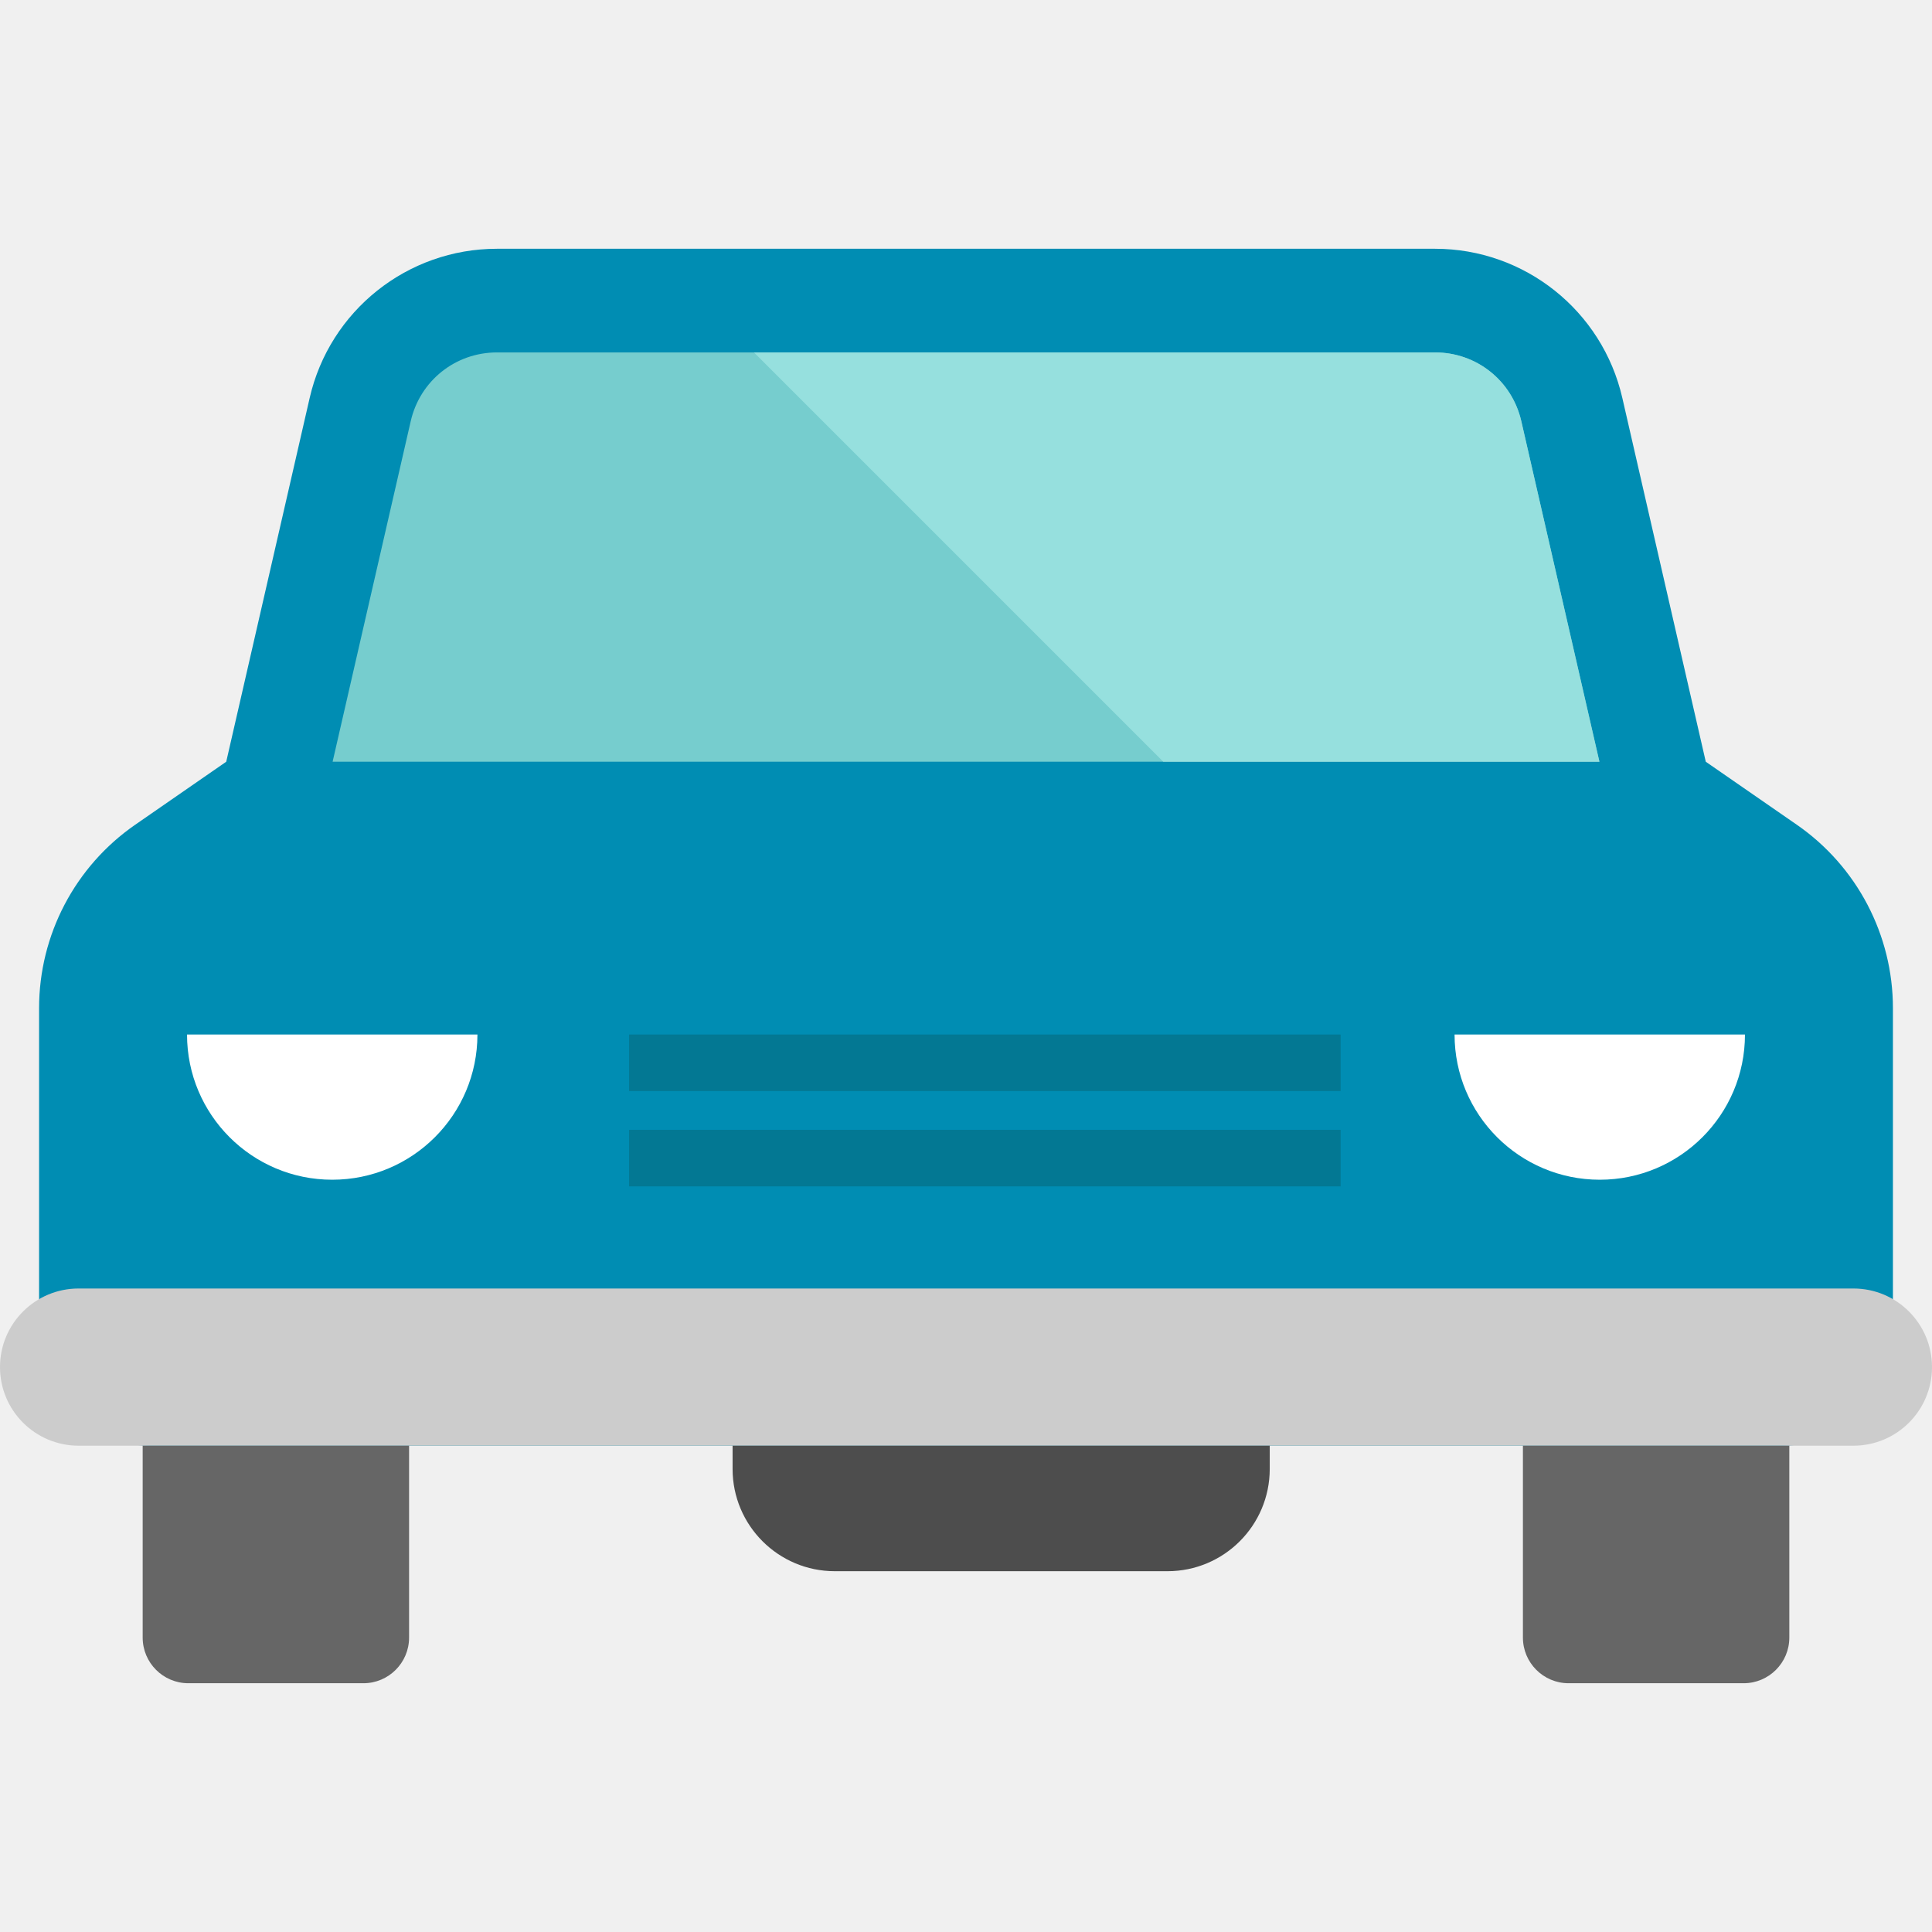
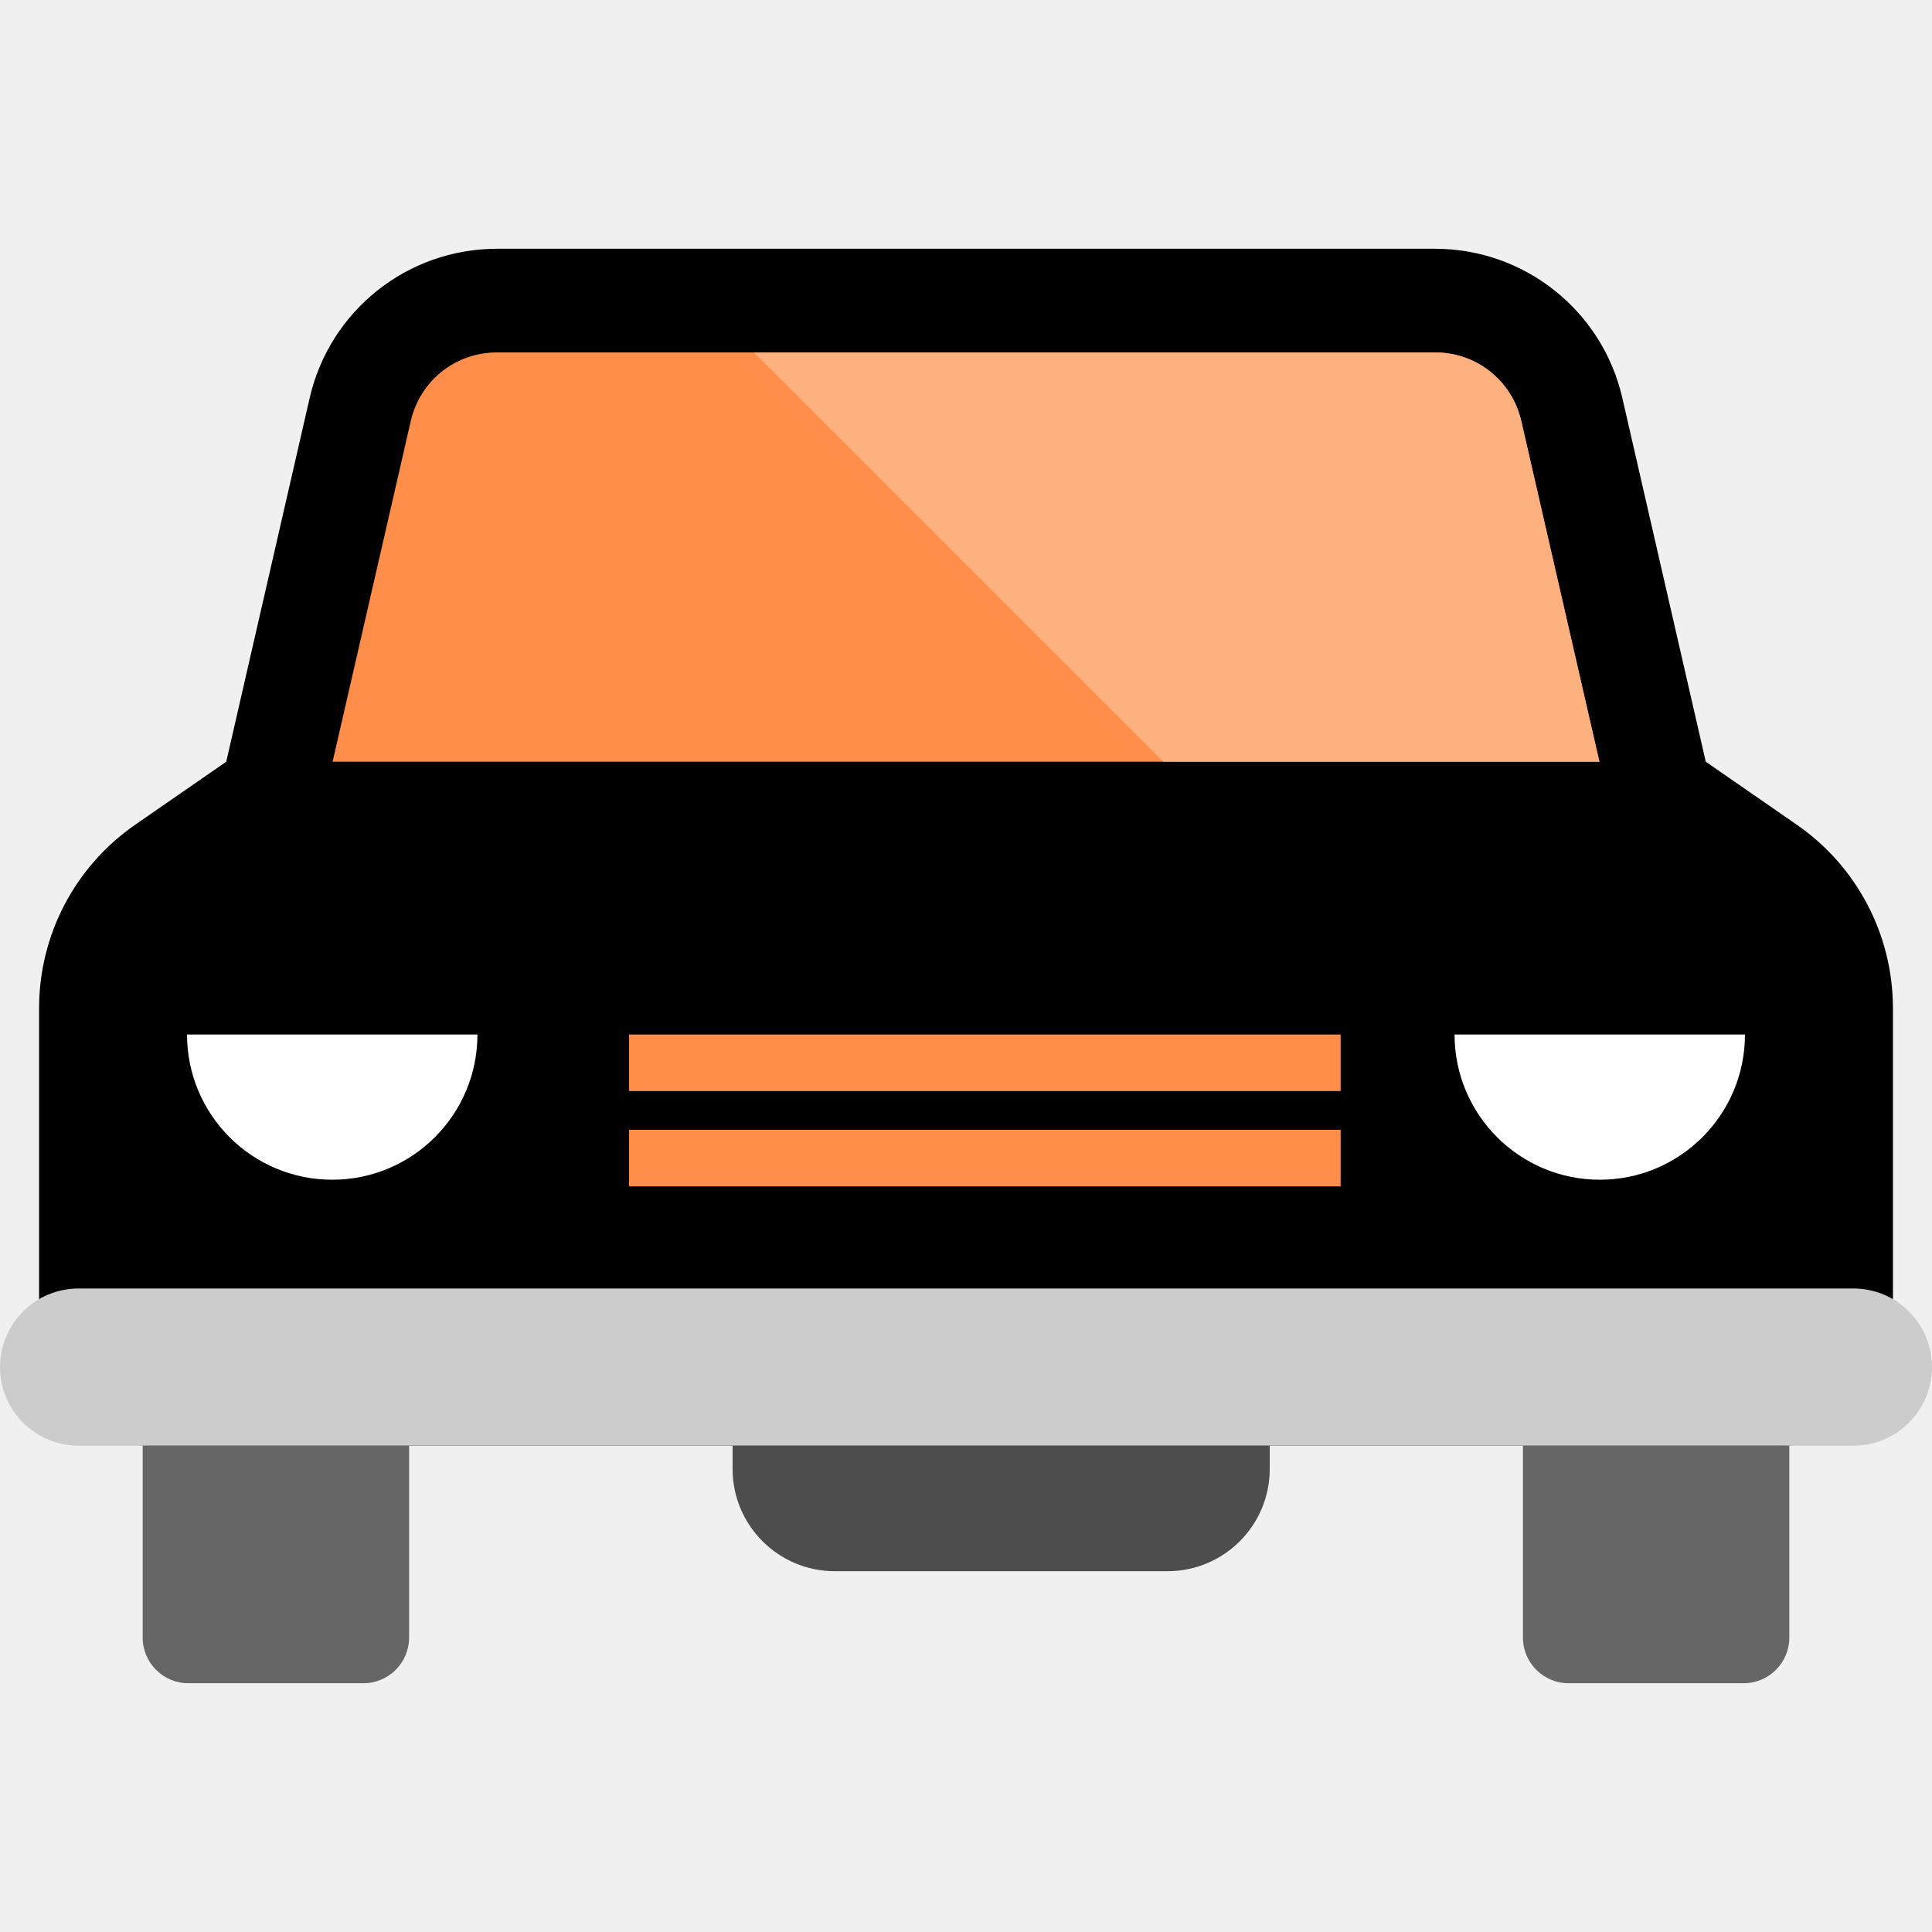
- <svg xmlns="http://www.w3.org/2000/svg" version="1.1" id="Layer_1" x="0px" y="0px" viewBox="0 0 410.006 410.006" style="enable-background:new 0 0 410.006 410.006;" xml:space="preserve">
+ <svg xmlns="http://www.w3.org/2000/svg" version="1.1" id="Layer_1" x="0px" y="0px" viewBox="0 0 410.006 410.006" style="enable-background:new 0 0 410.006 410.006;" xml:space="preserve" width="512px" height="512px" class="">
  <g>
-     <path style="fill:#008DB3;" d="M381.311,175.02l-19.314-13.367l-17.71-77.204c-4.249-18.525-20.734-31.657-39.741-31.657H105.46   c-19.006,0-35.491,13.132-39.741,31.657L48.01,161.654l-19.314,13.367c-12.778,8.843-20.403,23.394-20.403,38.933v69.482   c0,12.905,10.462,23.367,23.367,23.367h346.687c12.905,0,23.367-10.462,23.367-23.367v-69.482   C401.714,198.414,394.089,183.863,381.311,175.02z" />
-     <path style="fill:#76CDCE;" d="M339.426,161.651H70.586l16.58-72.28c1.97-8.58,9.49-14.58,18.3-14.58h199.08   c8.81,0,16.33,6,18.3,14.58L339.426,161.651z" />
    <g>
+       <path style="fill:#000000" d="M381.311,175.02l-19.314-13.367l-17.71-77.204c-4.249-18.525-20.734-31.657-39.741-31.657H105.46   c-19.006,0-35.491,13.132-39.741,31.657L48.01,161.654l-19.314,13.367c-12.778,8.843-20.403,23.394-20.403,38.933v69.482   c0,12.905,10.462,23.367,23.367,23.367h346.687c12.905,0,23.367-10.462,23.367-23.367v-69.482   C401.714,198.414,394.089,183.863,381.311,175.02z" data-original="#008DB3" class="" data-old_color="#00FFFF" />
+       <path style="fill:#FF8E4B" d="M339.426,161.651H70.586l16.58-72.28c1.97-8.58,9.49-14.58,18.3-14.58h199.08   c8.81,0,16.33,6,18.3,14.58L339.426,161.651z" data-original="#76CDCE" class="" data-old_color="#76CDCE" />
      <g>
-         <path style="fill:#FFFFFF;" d="M39.692,219.546c0,17.018,13.796,30.814,30.814,30.814s30.814-13.796,30.814-30.814H39.692z" />
+         <g>
+           <path style="fill:#FFFFFF;" d="M39.692,219.546c0,17.018,13.796,30.814,30.814,30.814s30.814-13.796,30.814-30.814H39.692z" data-original="#FFFFFF" class="" />
+         </g>
+         <g>
+           <path style="fill:#FFFFFF;" d="M308.686,219.546c0,17.018,13.796,30.814,30.814,30.814s30.814-13.796,30.814-30.814H308.686z" data-original="#FFFFFF" class="" />
+         </g>
      </g>
-       <g>
-         <path style="fill:#FFFFFF;" d="M308.686,219.546c0,17.018,13.796,30.814,30.814,30.814s30.814-13.796,30.814-30.814H308.686z" />
-       </g>
+       <path style="fill:#CCCCCC;" d="M393.326,273.443H16.68c-9.212,0-16.68,7.468-16.68,16.68l0,0c0,9.212,7.468,16.68,16.68,16.68   h376.646c9.212,0,16.68-7.468,16.68-16.68l0,0C410.006,280.911,402.538,273.443,393.326,273.443z" data-original="#CCCCCC" class="" />
+       <path style="fill:#666666;" d="M30.279,306.803v40.716c0,5.354,4.34,9.694,9.694,9.694H77.12c5.354,0,9.694-4.34,9.694-9.694   v-40.716" data-original="#666666" />
+       <path style="fill:#666666;" d="M323.192,306.803v40.716c0,5.354,4.34,9.694,9.694,9.694h37.147c5.354,0,9.694-4.34,9.694-9.694   v-40.716" data-original="#666666" />
+       <path style="fill:#4D4D4D;" d="M269.462,306.803v4.935c0,11.986-9.716,21.702-21.702,21.702h-70.59   c-11.986,0-21.702-9.716-21.702-21.702v-4.935" data-original="#4D4D4D" />
+       <path style="fill:#FCB17E" d="M339.426,161.651h-92.56l-86.86-86.86h144.54c8.81,0,16.33,6,18.3,14.58L339.426,161.651z" data-original="#96E0DE" class="" data-old_color="#96E0DE" />
+       <rect x="133.506" y="219.546" style="fill:#FF8E4B" width="151" height="12" data-original="#037893" class="active-path" data-old_color="#037893" />
+       <rect x="133.506" y="239.771" style="fill:#FF8E4B" width="151" height="12" data-original="#037893" class="active-path" data-old_color="#037893" />
    </g>
-     <path style="fill:#CCCCCC;" d="M393.326,273.443H16.68c-9.212,0-16.68,7.468-16.68,16.68l0,0c0,9.212,7.468,16.68,16.68,16.68   h376.646c9.212,0,16.68-7.468,16.68-16.68l0,0C410.006,280.911,402.538,273.443,393.326,273.443z" />
-     <path style="fill:#666666;" d="M30.279,306.803v40.716c0,5.354,4.34,9.694,9.694,9.694H77.12c5.354,0,9.694-4.34,9.694-9.694   v-40.716" />
-     <path style="fill:#666666;" d="M323.192,306.803v40.716c0,5.354,4.34,9.694,9.694,9.694h37.147c5.354,0,9.694-4.34,9.694-9.694   v-40.716" />
-     <path style="fill:#4D4D4D;" d="M269.462,306.803v4.935c0,11.986-9.716,21.702-21.702,21.702h-70.59   c-11.986,0-21.702-9.716-21.702-21.702v-4.935" />
-     <path style="fill:#96E0DE;" d="M339.426,161.651h-92.56l-86.86-86.86h144.54c8.81,0,16.33,6,18.3,14.58L339.426,161.651z" />
-     <rect x="133.506" y="219.546" style="fill:#037893;" width="151" height="12" />
-     <rect x="133.506" y="239.771" style="fill:#037893;" width="151" height="12" />
  </g>
-   <g>
- </g>
-   <g>
- </g>
-   <g>
- </g>
-   <g>
- </g>
-   <g>
- </g>
-   <g>
- </g>
-   <g>
- </g>
-   <g>
- </g>
-   <g>
- </g>
-   <g>
- </g>
-   <g>
- </g>
-   <g>
- </g>
-   <g>
- </g>
-   <g>
- </g>
-   <g>
- </g>
</svg>
